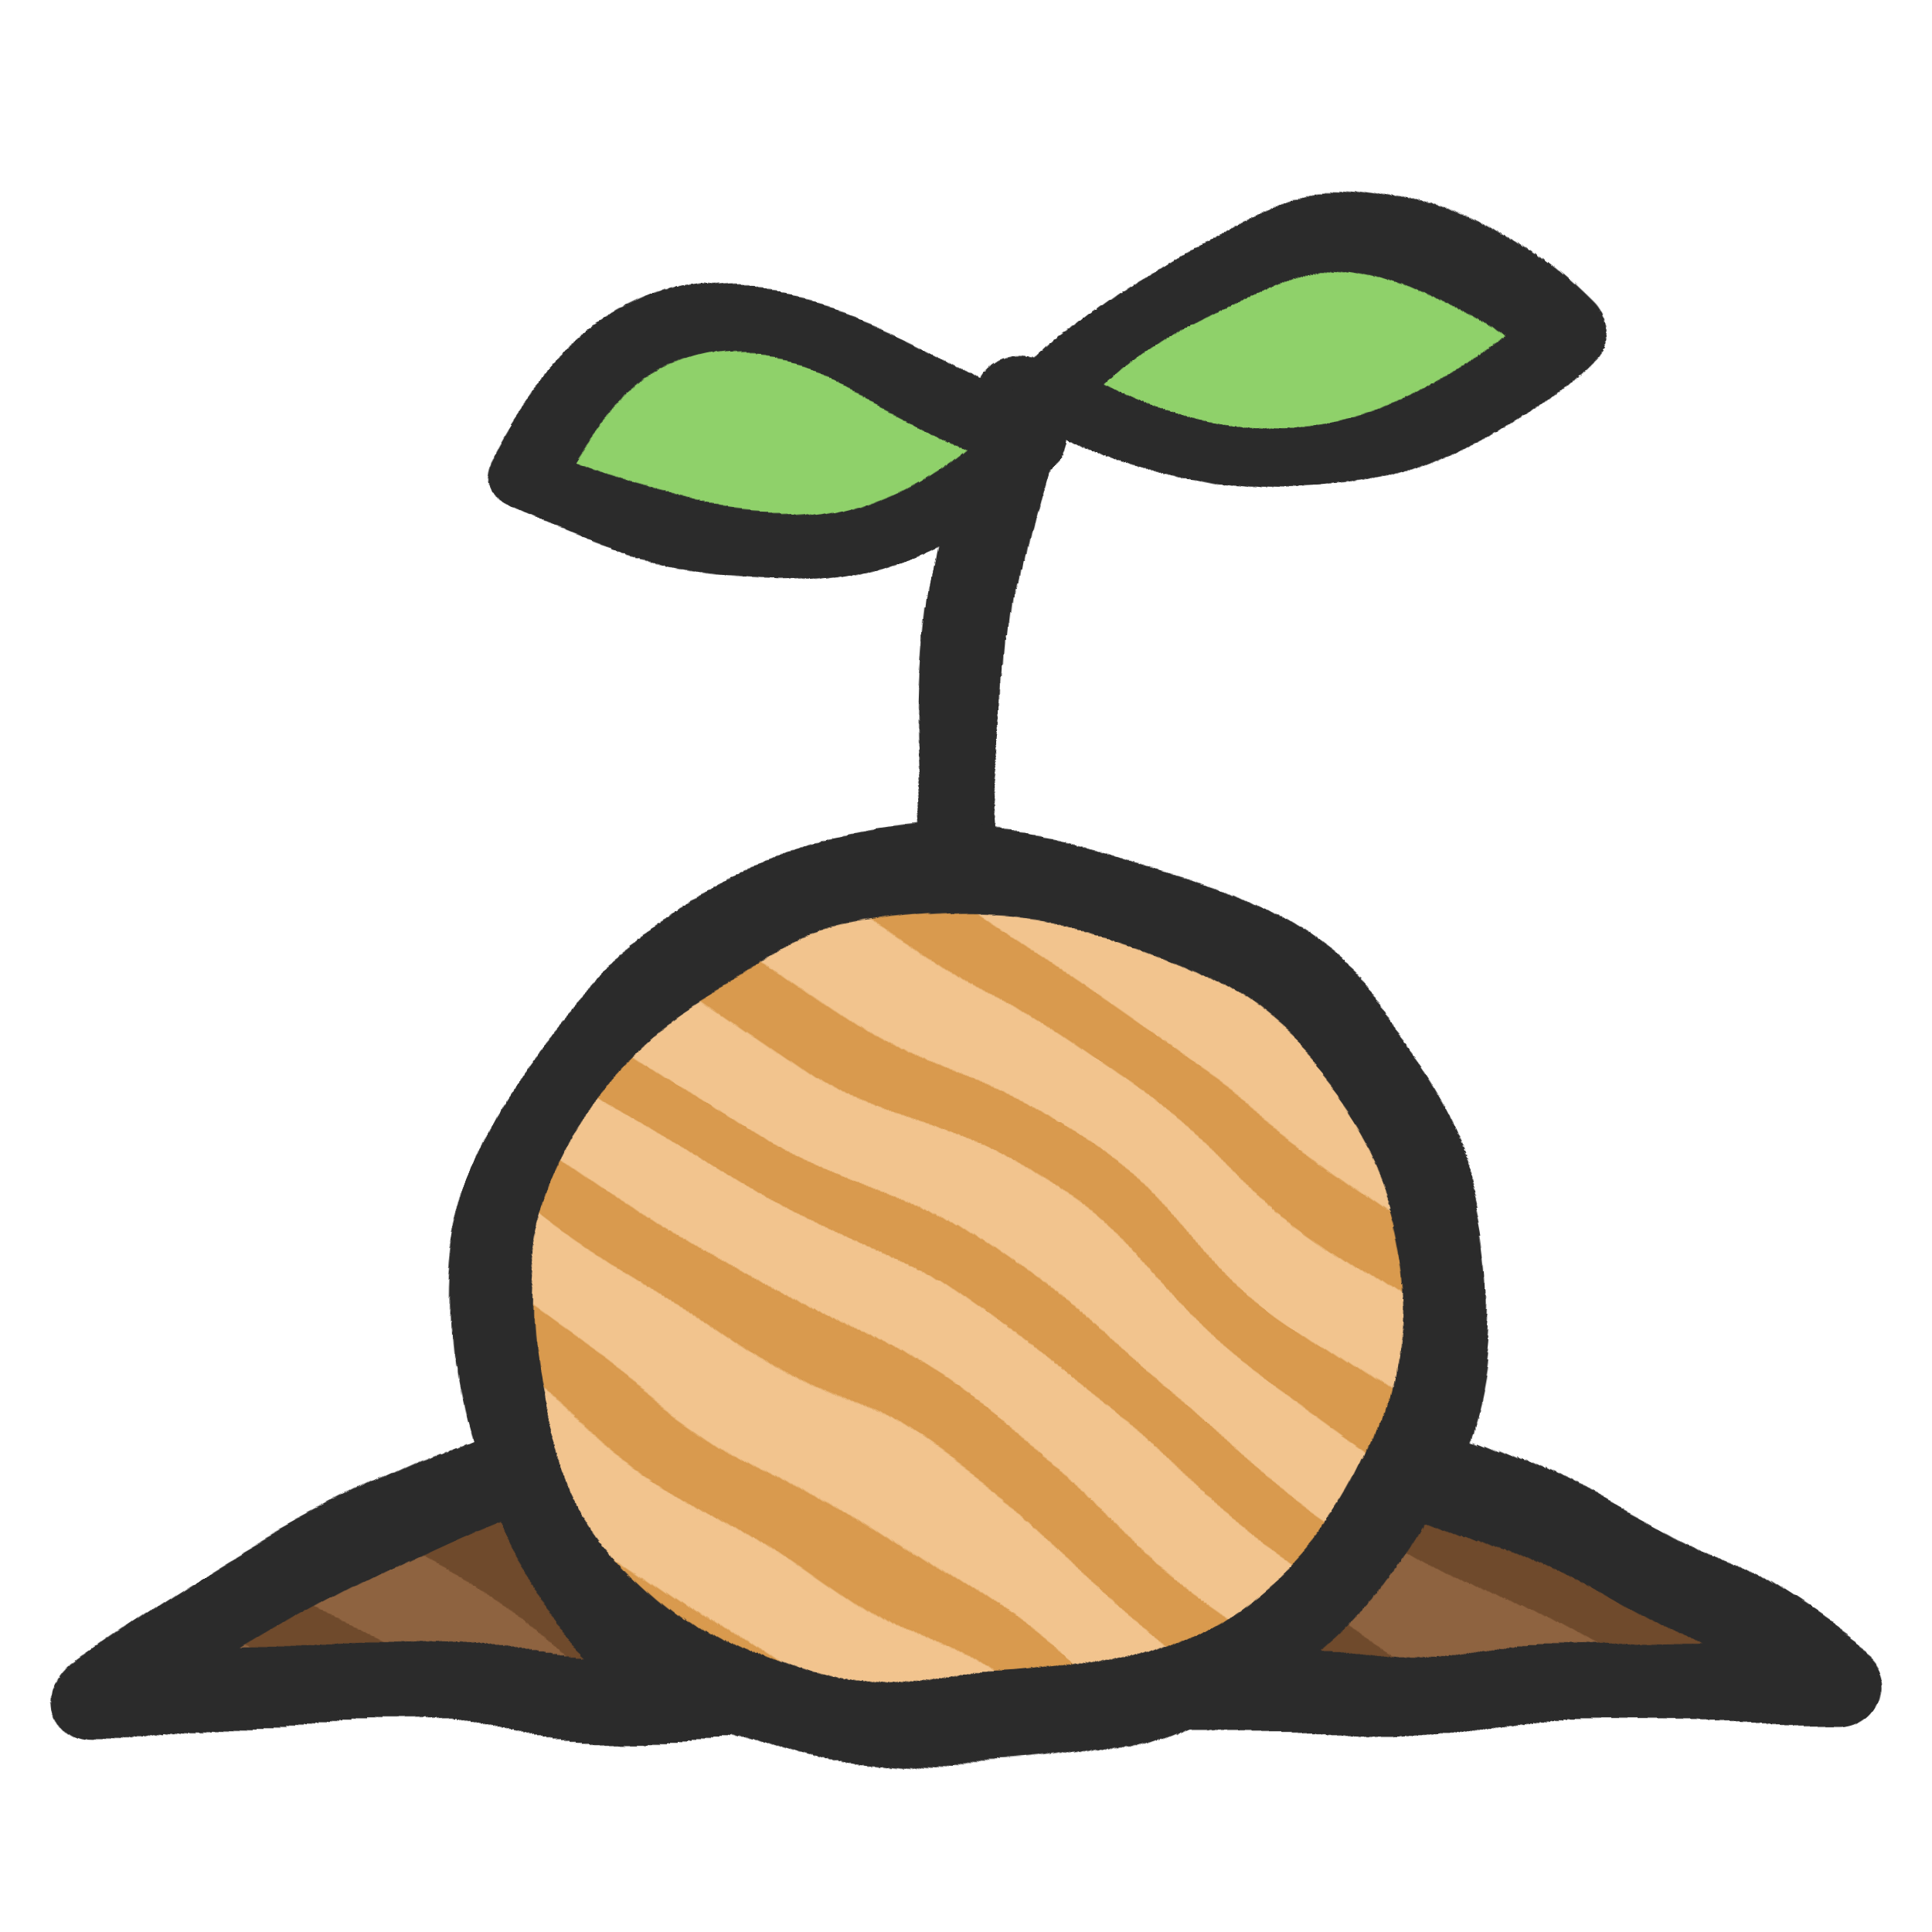
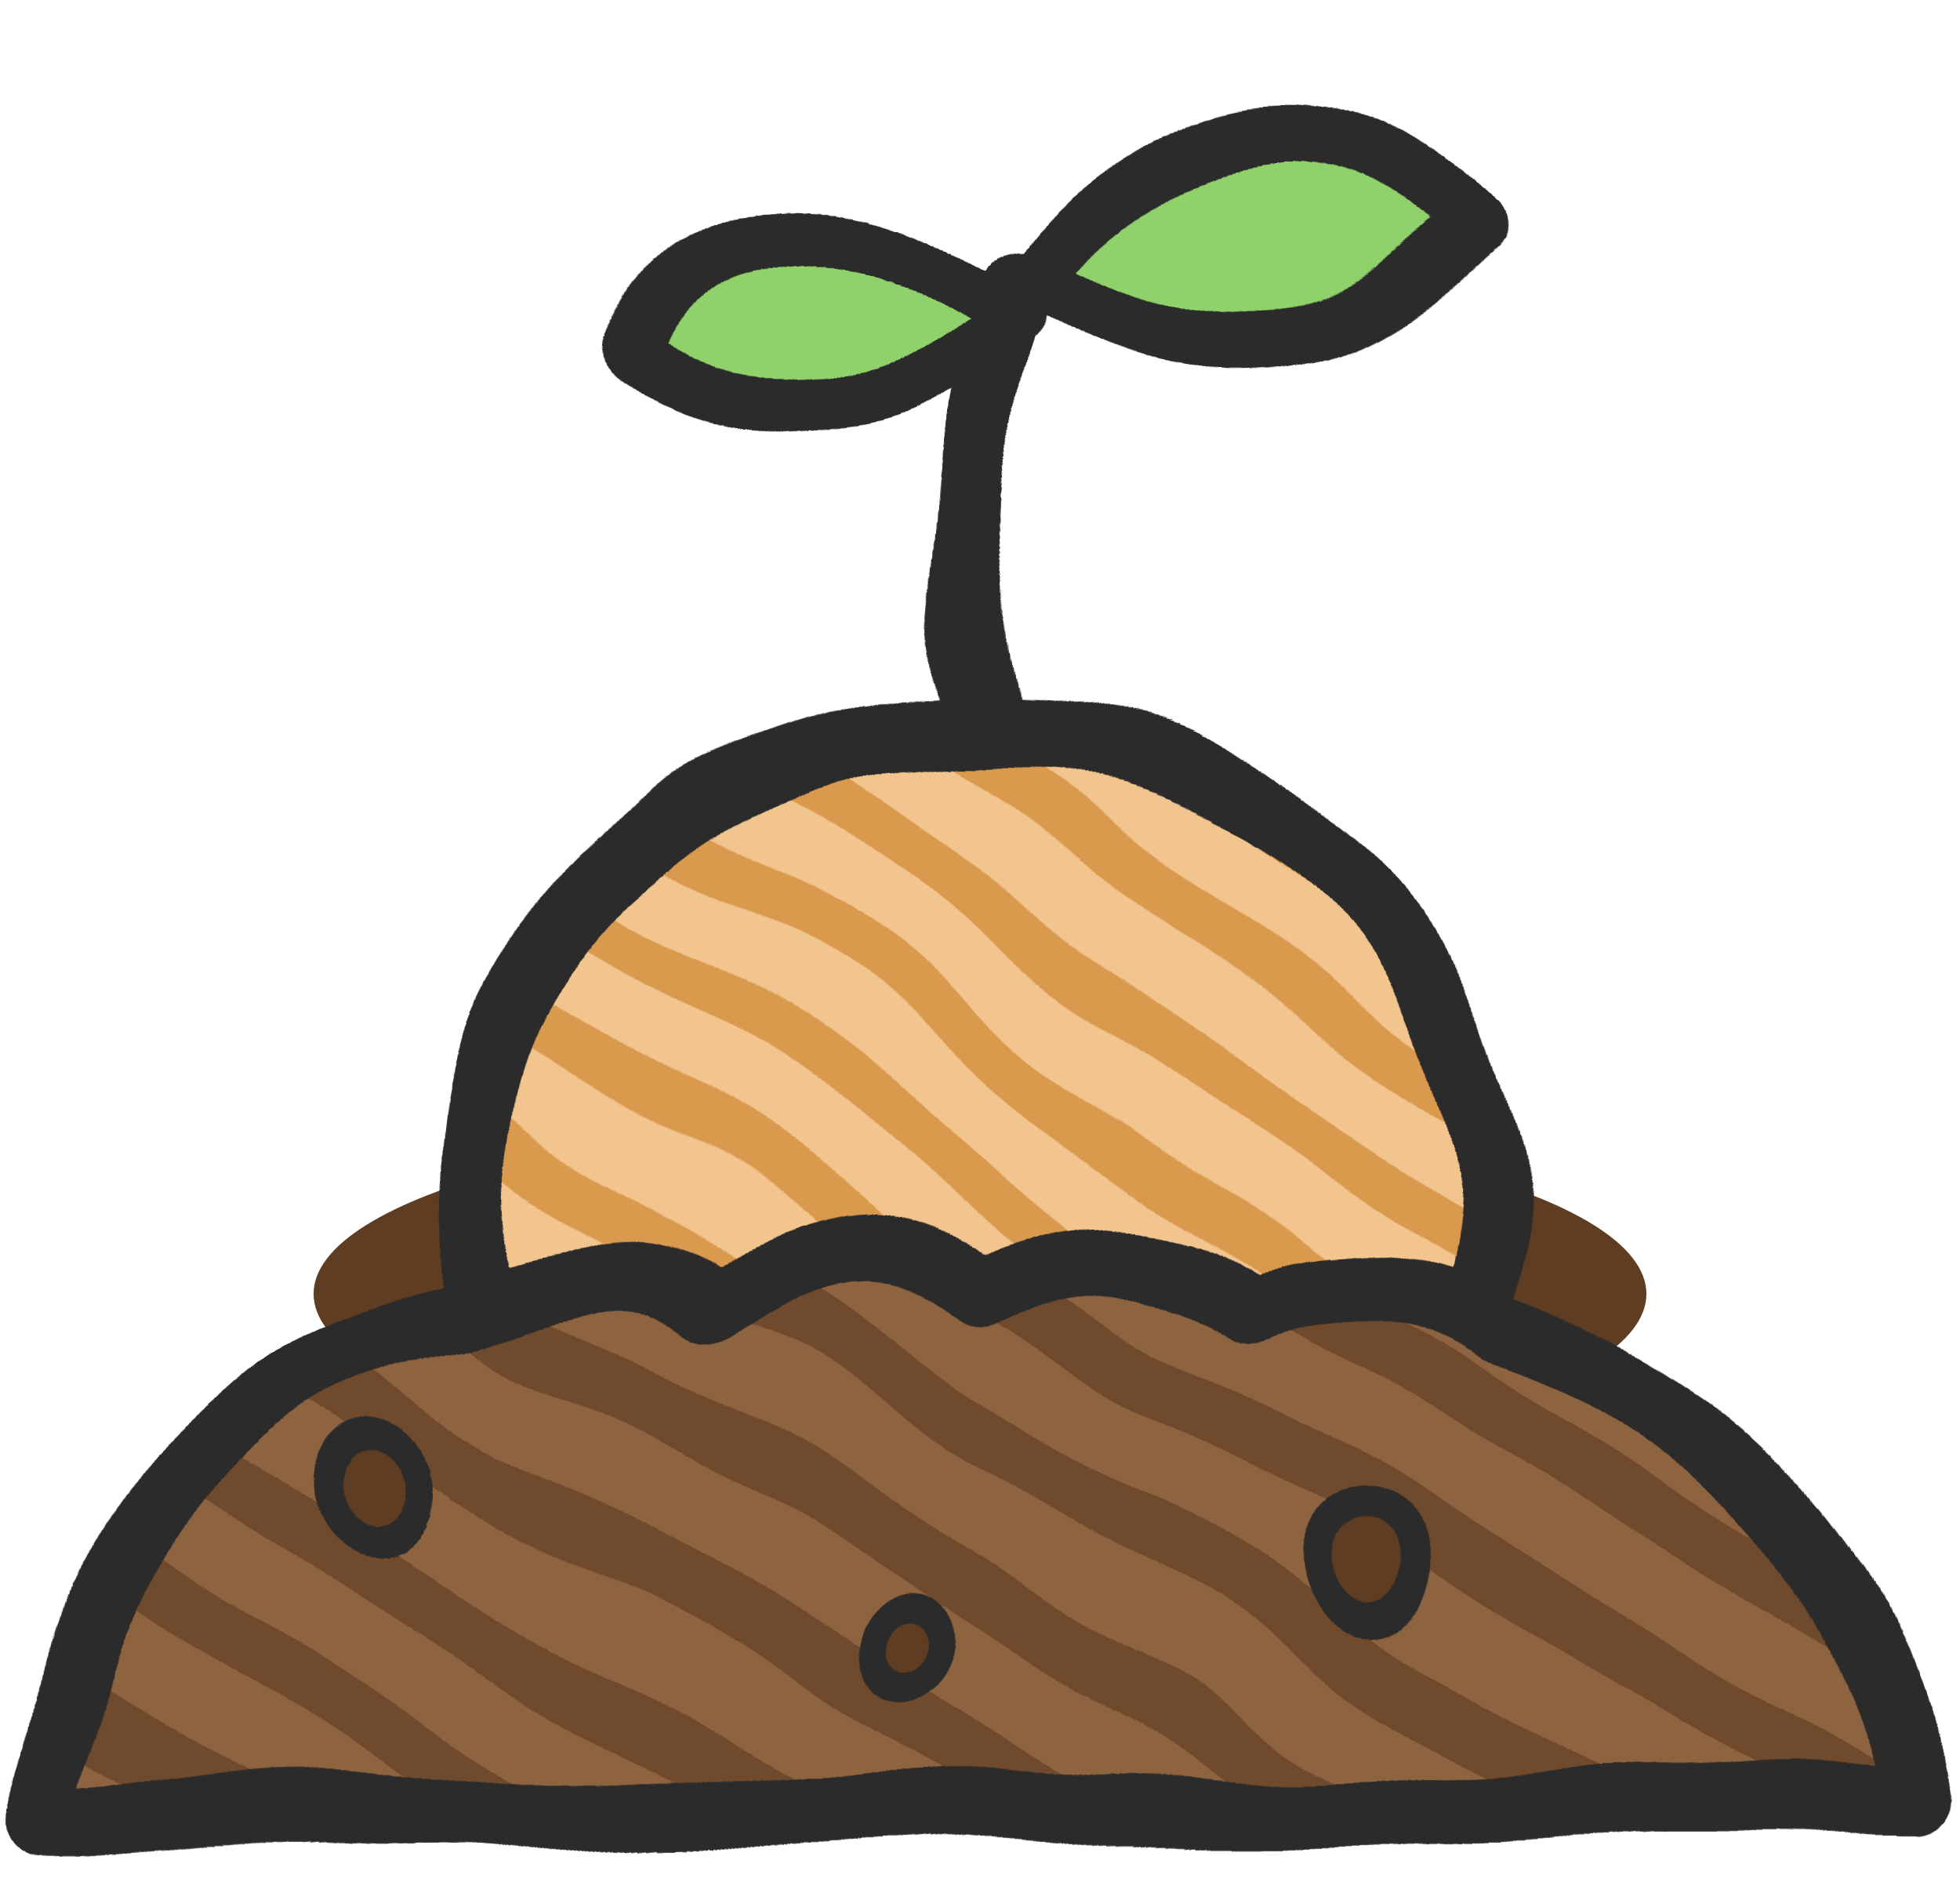
- <svg xmlns="http://www.w3.org/2000/svg" width="80" height="80" viewBox="0 0 80 80">
+ <svg xmlns="http://www.w3.org/2000/svg" width="100" height="96" viewBox="0 0 100 96">
  <defs>
    <filter id="titrek" filterUnits="userSpaceOnUse" x="0" y="0" width="100%" height="100%">
      <feTurbulence type="fractalNoise" baseFrequency="0.06" numOctaves="2" seed="62" result="g" />
      <feDisplacementMap in="SourceGraphic" in2="g" scale="3.5" xChannelSelector="R" yChannelSelector="G" />
    </filter>
    <pattern id="koyuToprak" width="7" height="7" patternUnits="userSpaceOnUse" patternTransform="rotate(30)">
      <rect width="7" height="7" fill="#8e6340" />
      <line x1="0" y1="3.5" x2="7" y2="3.5" stroke="#6f4a2c" stroke-width="3" stroke-linecap="round" />
    </pattern>
    <pattern id="tohum" width="6" height="6" patternUnits="userSpaceOnUse" patternTransform="rotate(35)">
      <rect width="6" height="6" fill="#f2c48e" />
      <line x1="0" y1="3.0" x2="6" y2="3.0" stroke="#d99a4e" stroke-width="2.5" stroke-linecap="round" />
    </pattern>
  </defs>
+   <ellipse cx="50" cy="66" rx="34" ry="9" fill="#5e3d22" />
  <g filter="url(#titrek)" stroke="#2b2b2b" stroke-width="4" stroke-linecap="round" stroke-linejoin="round">
-     <path d="M4 70 q36 -26 72 0z" fill="url(#koyuToprak)" stroke-width="3.5" />
-     <path d="M40 38 q-2 -12 2 -22" fill="none" stroke-width="3.5" />
-     <path d="M42 18 q-14 -10 -20 2 q12 6 20 -2z M43 16 q12 -12 22 -2 q-10 10 -22 2z" fill="#8fd16a" stroke-width="3" />
-     <ellipse cx="40" cy="54" rx="20" ry="18" fill="url(#tohum)" stroke-width="3.5" />
+     <path d="M50 38 q-2 -12 2 -24" fill="none" stroke-width="3.5" />
+     <path d="M52 16 q-14 -10 -20 2 q12 6 20 -2z M53 14 q12 -12 22 -2 q-10 10 -22 2z" fill="#8fd16a" stroke-width="3" />
+     <ellipse cx="50" cy="60" rx="26" ry="23" fill="url(#tohum)" stroke-width="3.5" />
+     <path d="M2 92 q4 -20 22 -25 q8 -4 12 0 q8 -5 14 -1 q8 -4 14 1 q6 -3 12 1 q18 5 22 24z" fill="url(#koyuToprak)" stroke-width="3.5" />
+     <circle cx="20" cy="76" r="2.5" fill="#5e3d22" stroke-width="1.5" />
+     <circle cx="70" cy="80" r="2.5" fill="#5e3d22" stroke-width="1.5" />
+     <circle cx="46" cy="84" r="2" fill="#5e3d22" stroke-width="1.5" />
  </g>
</svg>
